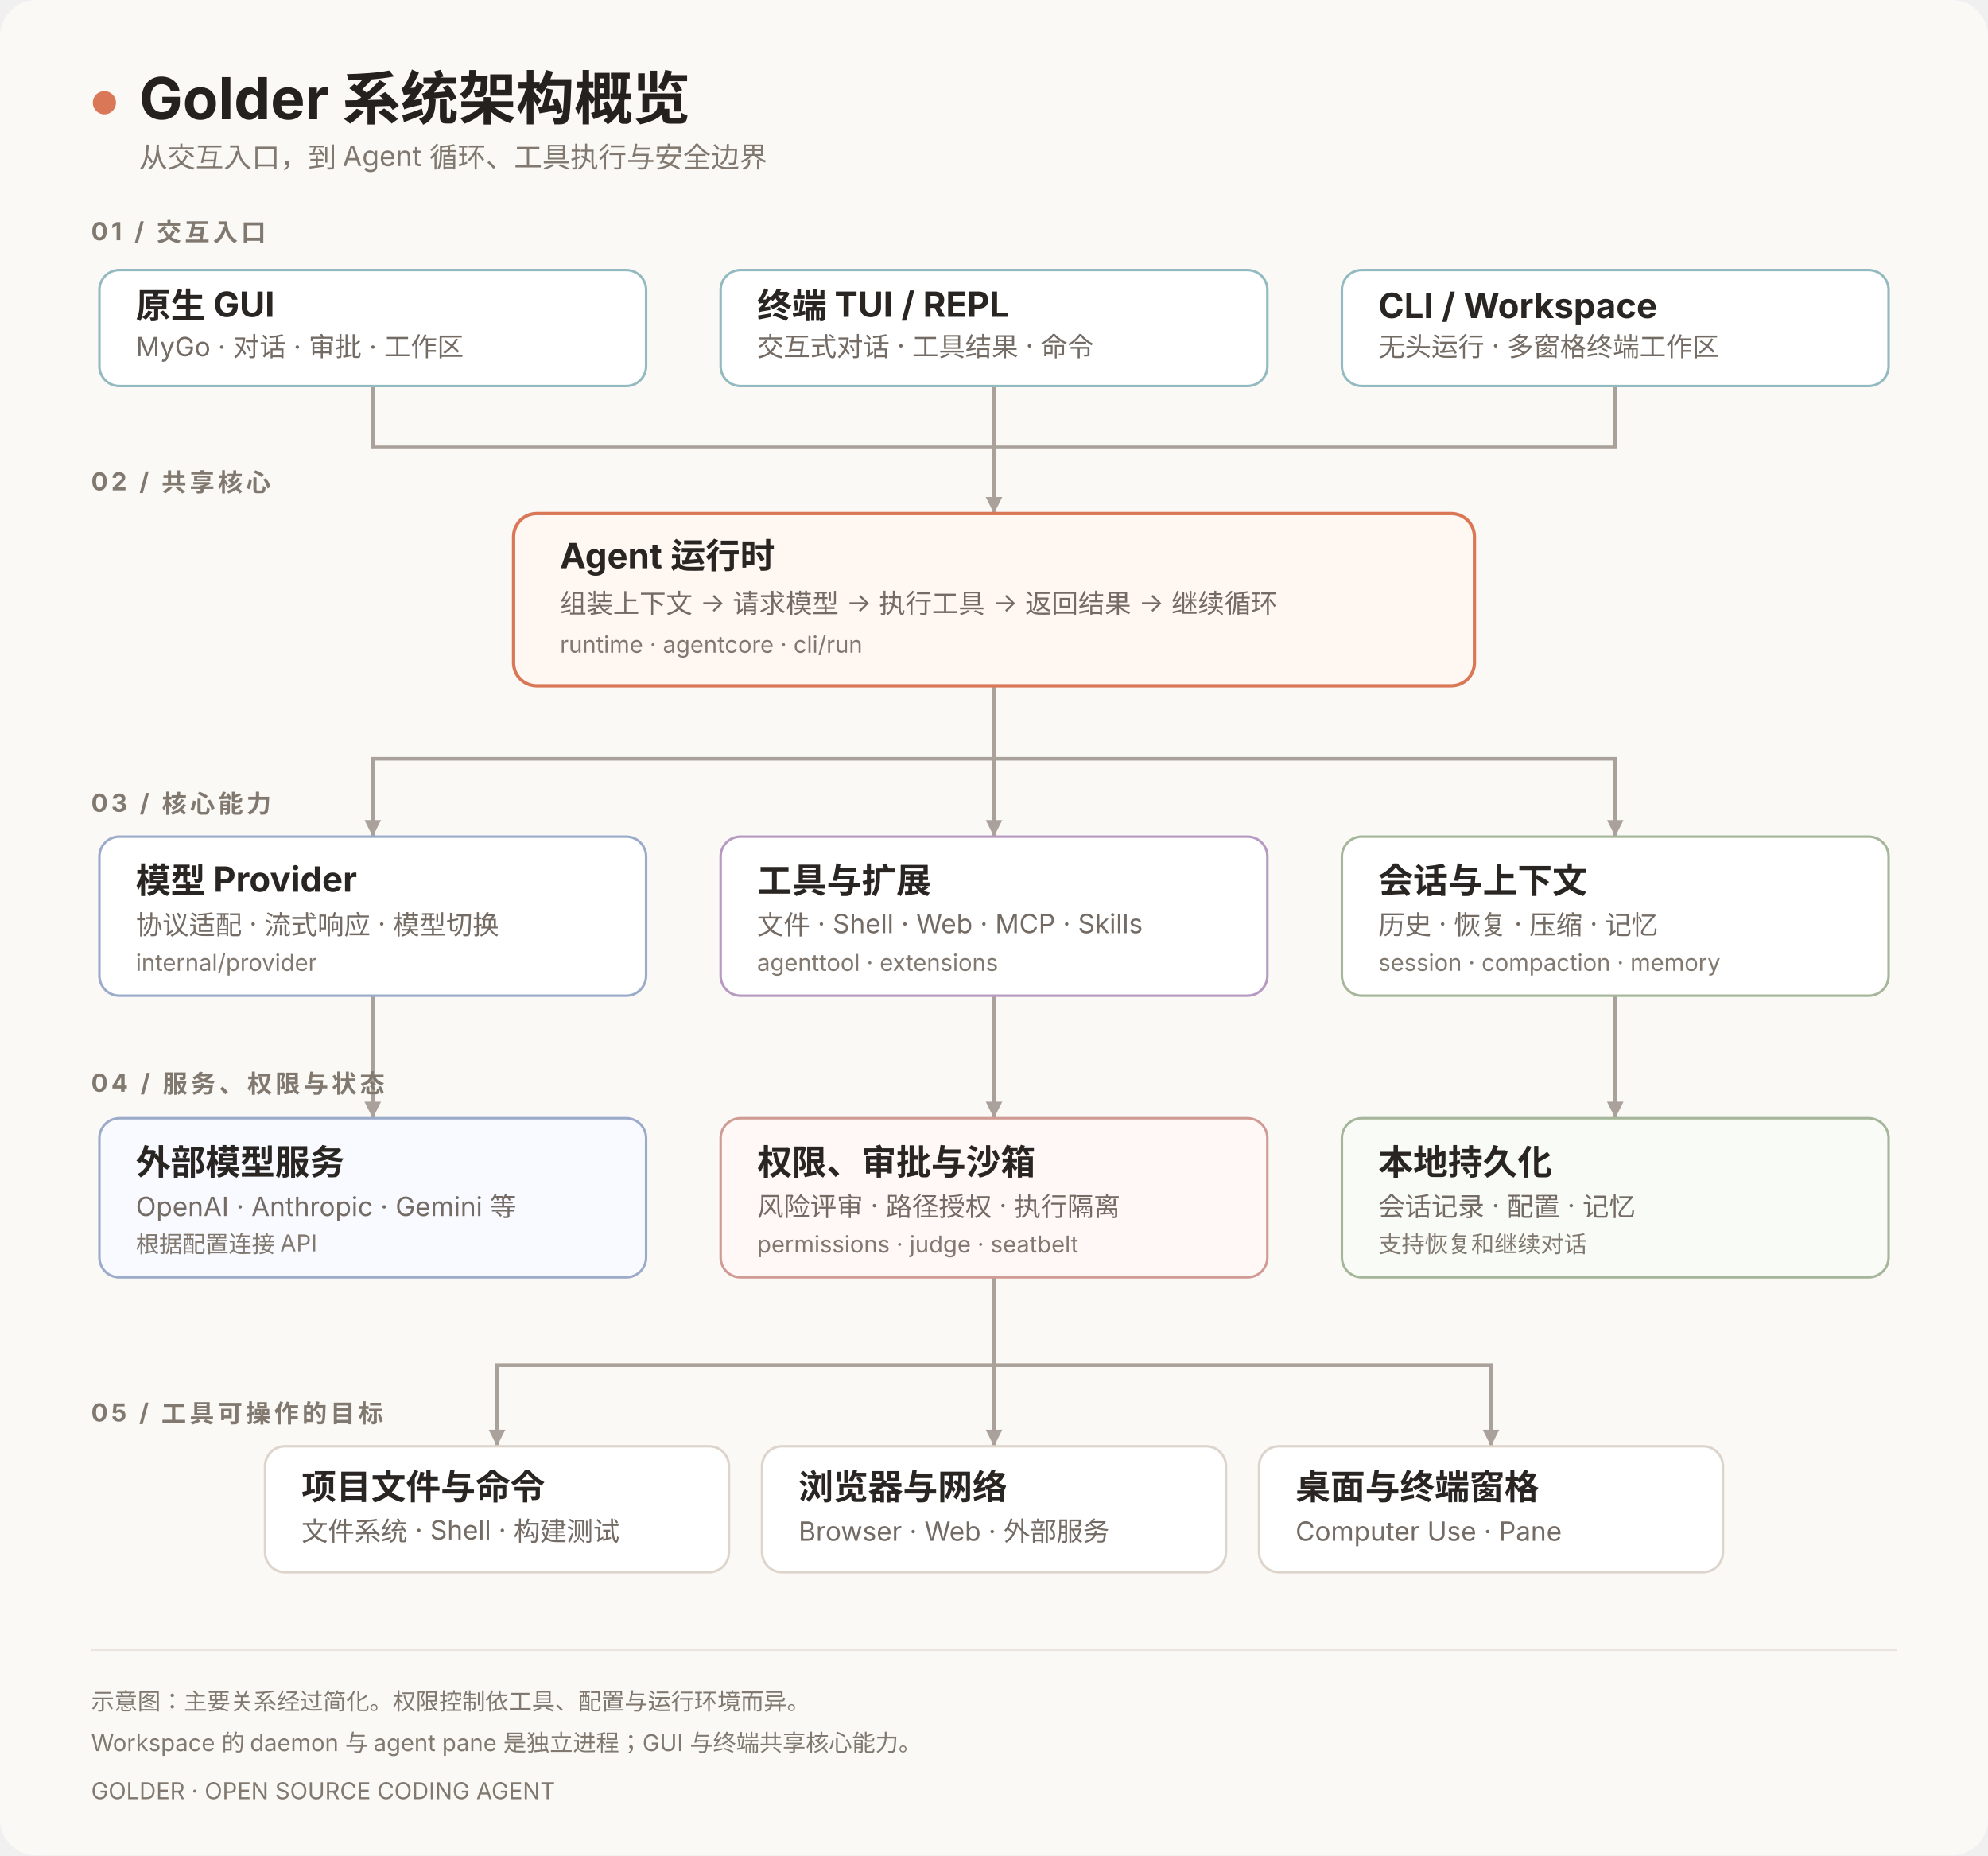
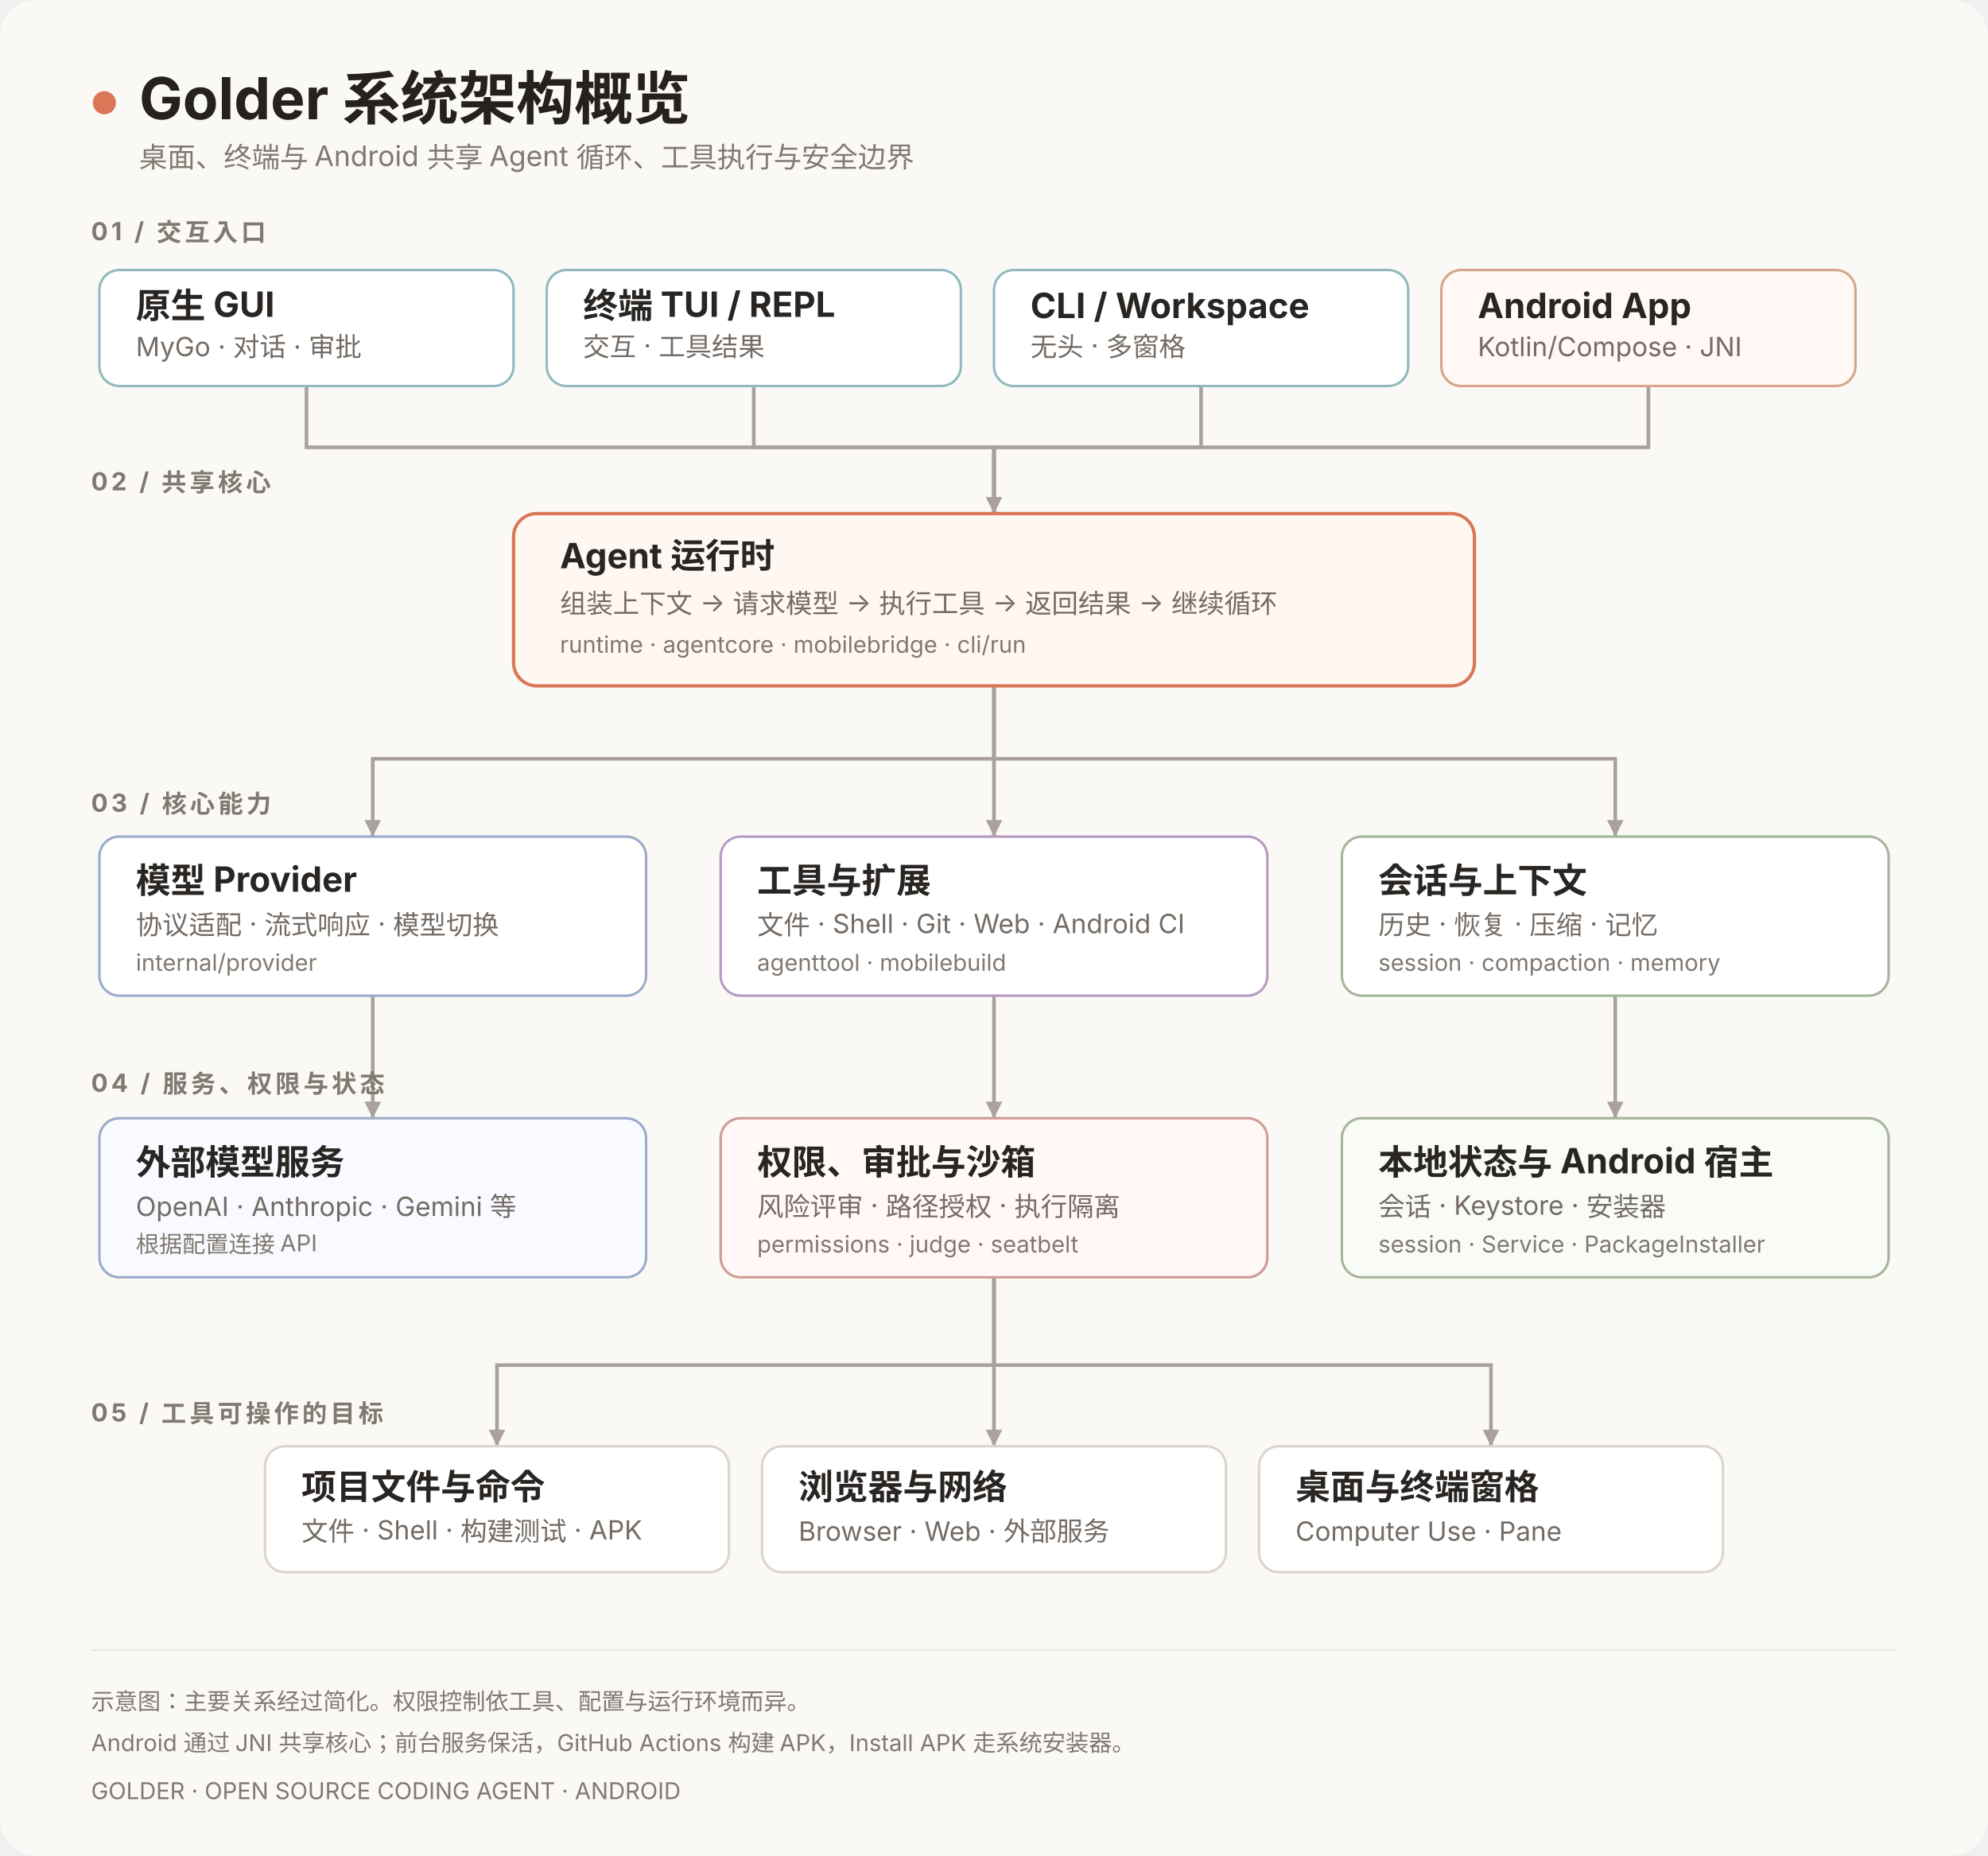
<svg xmlns="http://www.w3.org/2000/svg" viewBox="0 0 1200 1120" width="1200" height="1120" role="img" aria-labelledby="title description">
  <defs>
    <style>
      text { font-family: -apple-system, BlinkMacSystemFont, "PingFang SC", "Microsoft YaHei", sans-serif; }
      .heading { font-size: 35px; font-weight: 700; fill: #25211f; }
      .subtitle { font-size: 17px; fill: #817970; }
      .section { font-size: 15px; font-weight: 700; letter-spacing: 2px; fill: #817970; }
      .name { font-size: 21px; font-weight: 700; fill: #292522; }
      .desc { font-size: 16px; fill: #736b64; }
      .small { font-size: 14px; fill: #817970; }
      .edge { fill: none; stroke: #aaa29a; stroke-width: 2.2; }
      .card { fill: #fff; stroke-width: 1.5; }
    </style>
  </defs>
  <rect width="1200" height="1120" rx="22" fill="#faf9f6" />
  <circle cx="63" cy="62" r="7" fill="#d97757" />
  <text x="84" y="72" class="heading">Golder 系统架构概览</text>
-   <text x="84" y="101" class="subtitle">从交互入口，到 Agent 循环、工具执行与安全边界</text>
+   <text x="84" y="101" class="subtitle">桌面、终端与 Android 共享 Agent 循环、工具执行与安全边界</text>
  <g class="edge">
-     <path d="M225 233V270H600V310" />
-     <path d="M600 233V310" />
-     <path d="M975 233V270H600V310" />
+     <path d="M185 233V270H600V310" />
+     <path d="M455 233V270H600V310" />
+     <path d="M725 233V270H600V310" />
+     <path d="M995 233V270H600V310" />
    <path d="M600 414V458H225V505" />
    <path d="M600 414V505" />
    <path d="M600 414V458H975V505" />
    <path d="M225 601V675" />
    <path d="M600 601V675" />
    <path d="M975 601V675" />
    <path d="M600 771V824H300V873" />
    <path d="M600 771V873" />
    <path d="M600 771V824H900V873" />
  </g>
  <g fill="#aaa29a">
    <path d="M595 300L600 310L605 300Z" />
    <path d="M220 495L225 505L230 495Z M595 495L600 505L605 495Z M970 495L975 505L980 495Z" />
    <path d="M220 665L225 675L230 665Z M595 665L600 675L605 665Z M970 665L975 675L980 665Z" />
    <path d="M295 863L300 873L305 863Z M595 863L600 873L605 863Z M895 863L900 873L905 863Z" />
  </g>
  <text x="55" y="145" class="section">01 / 交互入口</text>
-   <rect x="60" y="163" width="330" height="70" rx="12" class="card" stroke="#93bac0" />
+   <rect x="60" y="163" width="250" height="70" rx="12" class="card" stroke="#93bac0" />
  <text x="82" y="192" class="name">原生 GUI</text>
-   <text x="82" y="215" class="desc">MyGo · 对话 · 审批 · 工作区</text>
-   <rect x="435" y="163" width="330" height="70" rx="12" class="card" stroke="#93bac0" />
-   <text x="457" y="192" class="name">终端 TUI / REPL</text>
-   <text x="457" y="215" class="desc">交互式对话 · 工具结果 · 命令</text>
-   <rect x="810" y="163" width="330" height="70" rx="12" class="card" stroke="#93bac0" />
-   <text x="832" y="192" class="name">CLI / Workspace</text>
-   <text x="832" y="215" class="desc">无头运行 · 多窗格终端工作区</text>
+   <text x="82" y="215" class="desc">MyGo · 对话 · 审批</text>
+   <rect x="330" y="163" width="250" height="70" rx="12" class="card" stroke="#93bac0" />
+   <text x="352" y="192" class="name">终端 TUI / REPL</text>
+   <text x="352" y="215" class="desc">交互 · 工具结果</text>
+   <rect x="600" y="163" width="250" height="70" rx="12" class="card" stroke="#93bac0" />
+   <text x="622" y="192" class="name">CLI / Workspace</text>
+   <text x="622" y="215" class="desc">无头 · 多窗格</text>
+   <rect x="870" y="163" width="250" height="70" rx="12" fill="#fff8f4" stroke="#d6a58e" stroke-width="1.5" />
+   <text x="892" y="192" class="name">Android App</text>
+   <text x="892" y="215" class="desc">Kotlin/Compose · JNI</text>
  <text x="55" y="296" class="section">02 / 共享核心</text>
  <rect x="310" y="310" width="580" height="104" rx="14" fill="#fff7f1" stroke="#d97757" stroke-width="2" />
  <text x="338" y="343" class="name">Agent 运行时</text>
  <text x="338" y="370" class="desc">组装上下文 → 请求模型 → 执行工具 → 返回结果 → 继续循环</text>
-   <text x="338" y="394" class="small">runtime · agentcore · cli/run</text>
+   <text x="338" y="394" class="small">runtime · agentcore · mobilebridge · cli/run</text>
  <text x="55" y="490" class="section">03 / 核心能力</text>
  <rect x="60" y="505" width="330" height="96" rx="12" class="card" stroke="#9babc9" />
  <text x="82" y="539" class="name">模型 Provider</text>
  <text x="82" y="564" class="desc">协议适配 · 流式响应 · 模型切换</text>
  <text x="82" y="586" class="small">internal/provider</text>
  <rect x="435" y="505" width="330" height="96" rx="12" class="card" stroke="#b69ac2" />
  <text x="457" y="539" class="name">工具与扩展</text>
-   <text x="457" y="564" class="desc">文件 · Shell · Web · MCP · Skills</text>
-   <text x="457" y="586" class="small">agenttool · extensions</text>
+   <text x="457" y="564" class="desc">文件 · Shell · Git · Web · Android CI</text>
+   <text x="457" y="586" class="small">agenttool · mobilebuild</text>
  <rect x="810" y="505" width="330" height="96" rx="12" class="card" stroke="#a5b69a" />
  <text x="832" y="539" class="name">会话与上下文</text>
  <text x="832" y="564" class="desc">历史 · 恢复 · 压缩 · 记忆</text>
  <text x="832" y="586" class="small">session · compaction · memory</text>
  <text x="55" y="659" class="section">04 / 服务、权限与状态</text>
  <rect x="60" y="675" width="330" height="96" rx="12" fill="#f8faff" stroke="#9babc9" stroke-width="1.5" />
  <text x="82" y="709" class="name">外部模型服务</text>
  <text x="82" y="734" class="desc">OpenAI · Anthropic · Gemini 等</text>
  <text x="82" y="756" class="small">根据配置连接 API</text>
  <rect x="435" y="675" width="330" height="96" rx="12" fill="#fff8f7" stroke="#cf9b94" stroke-width="1.5" />
  <text x="457" y="709" class="name">权限、审批与沙箱</text>
  <text x="457" y="734" class="desc">风险评审 · 路径授权 · 执行隔离</text>
  <text x="457" y="756" class="small">permissions · judge · seatbelt</text>
  <rect x="810" y="675" width="330" height="96" rx="12" fill="#f9fbf7" stroke="#a5b69a" stroke-width="1.5" />
-   <text x="832" y="709" class="name">本地持久化</text>
-   <text x="832" y="734" class="desc">会话记录 · 配置 · 记忆</text>
-   <text x="832" y="756" class="small">支持恢复和继续对话</text>
+   <text x="832" y="709" class="name">本地状态与 Android 宿主</text>
+   <text x="832" y="734" class="desc">会话 · Keystore · 安装器</text>
+   <text x="832" y="756" class="small">session · Service · PackageInstaller</text>
  <text x="55" y="858" class="section">05 / 工具可操作的目标</text>
  <rect x="160" y="873" width="280" height="76" rx="12" class="card" stroke="#ddd5cc" />
  <text x="182" y="905" class="name">项目文件与命令</text>
-   <text x="182" y="930" class="desc">文件系统 · Shell · 构建测试</text>
+   <text x="182" y="930" class="desc">文件 · Shell · 构建测试 · APK</text>
  <rect x="460" y="873" width="280" height="76" rx="12" class="card" stroke="#ddd5cc" />
  <text x="482" y="905" class="name">浏览器与网络</text>
  <text x="482" y="930" class="desc">Browser · Web · 外部服务</text>
  <rect x="760" y="873" width="280" height="76" rx="12" class="card" stroke="#ddd5cc" />
  <text x="782" y="905" class="name">桌面与终端窗格</text>
  <text x="782" y="930" class="desc">Computer Use · Pane</text>
  <line x1="55" y1="996" x2="1145" y2="996" stroke="#e9e4dd" />
  <text x="55" y="1032" class="small">示意图：主要关系经过简化。权限控制依工具、配置与运行环境而异。</text>
-   <text x="55" y="1057" class="small">Workspace 的 daemon 与 agent pane 是独立进程；GUI 与终端共享核心能力。</text>
-   <text x="55" y="1086" class="small">GOLDER · OPEN SOURCE CODING AGENT</text>
+   <text x="55" y="1057" class="small">Android 通过 JNI 共享核心；前台服务保活，GitHub Actions 构建 APK，Install APK 走系统安装器。</text>
+   <text x="55" y="1086" class="small">GOLDER · OPEN SOURCE CODING AGENT · ANDROID</text>
</svg>
